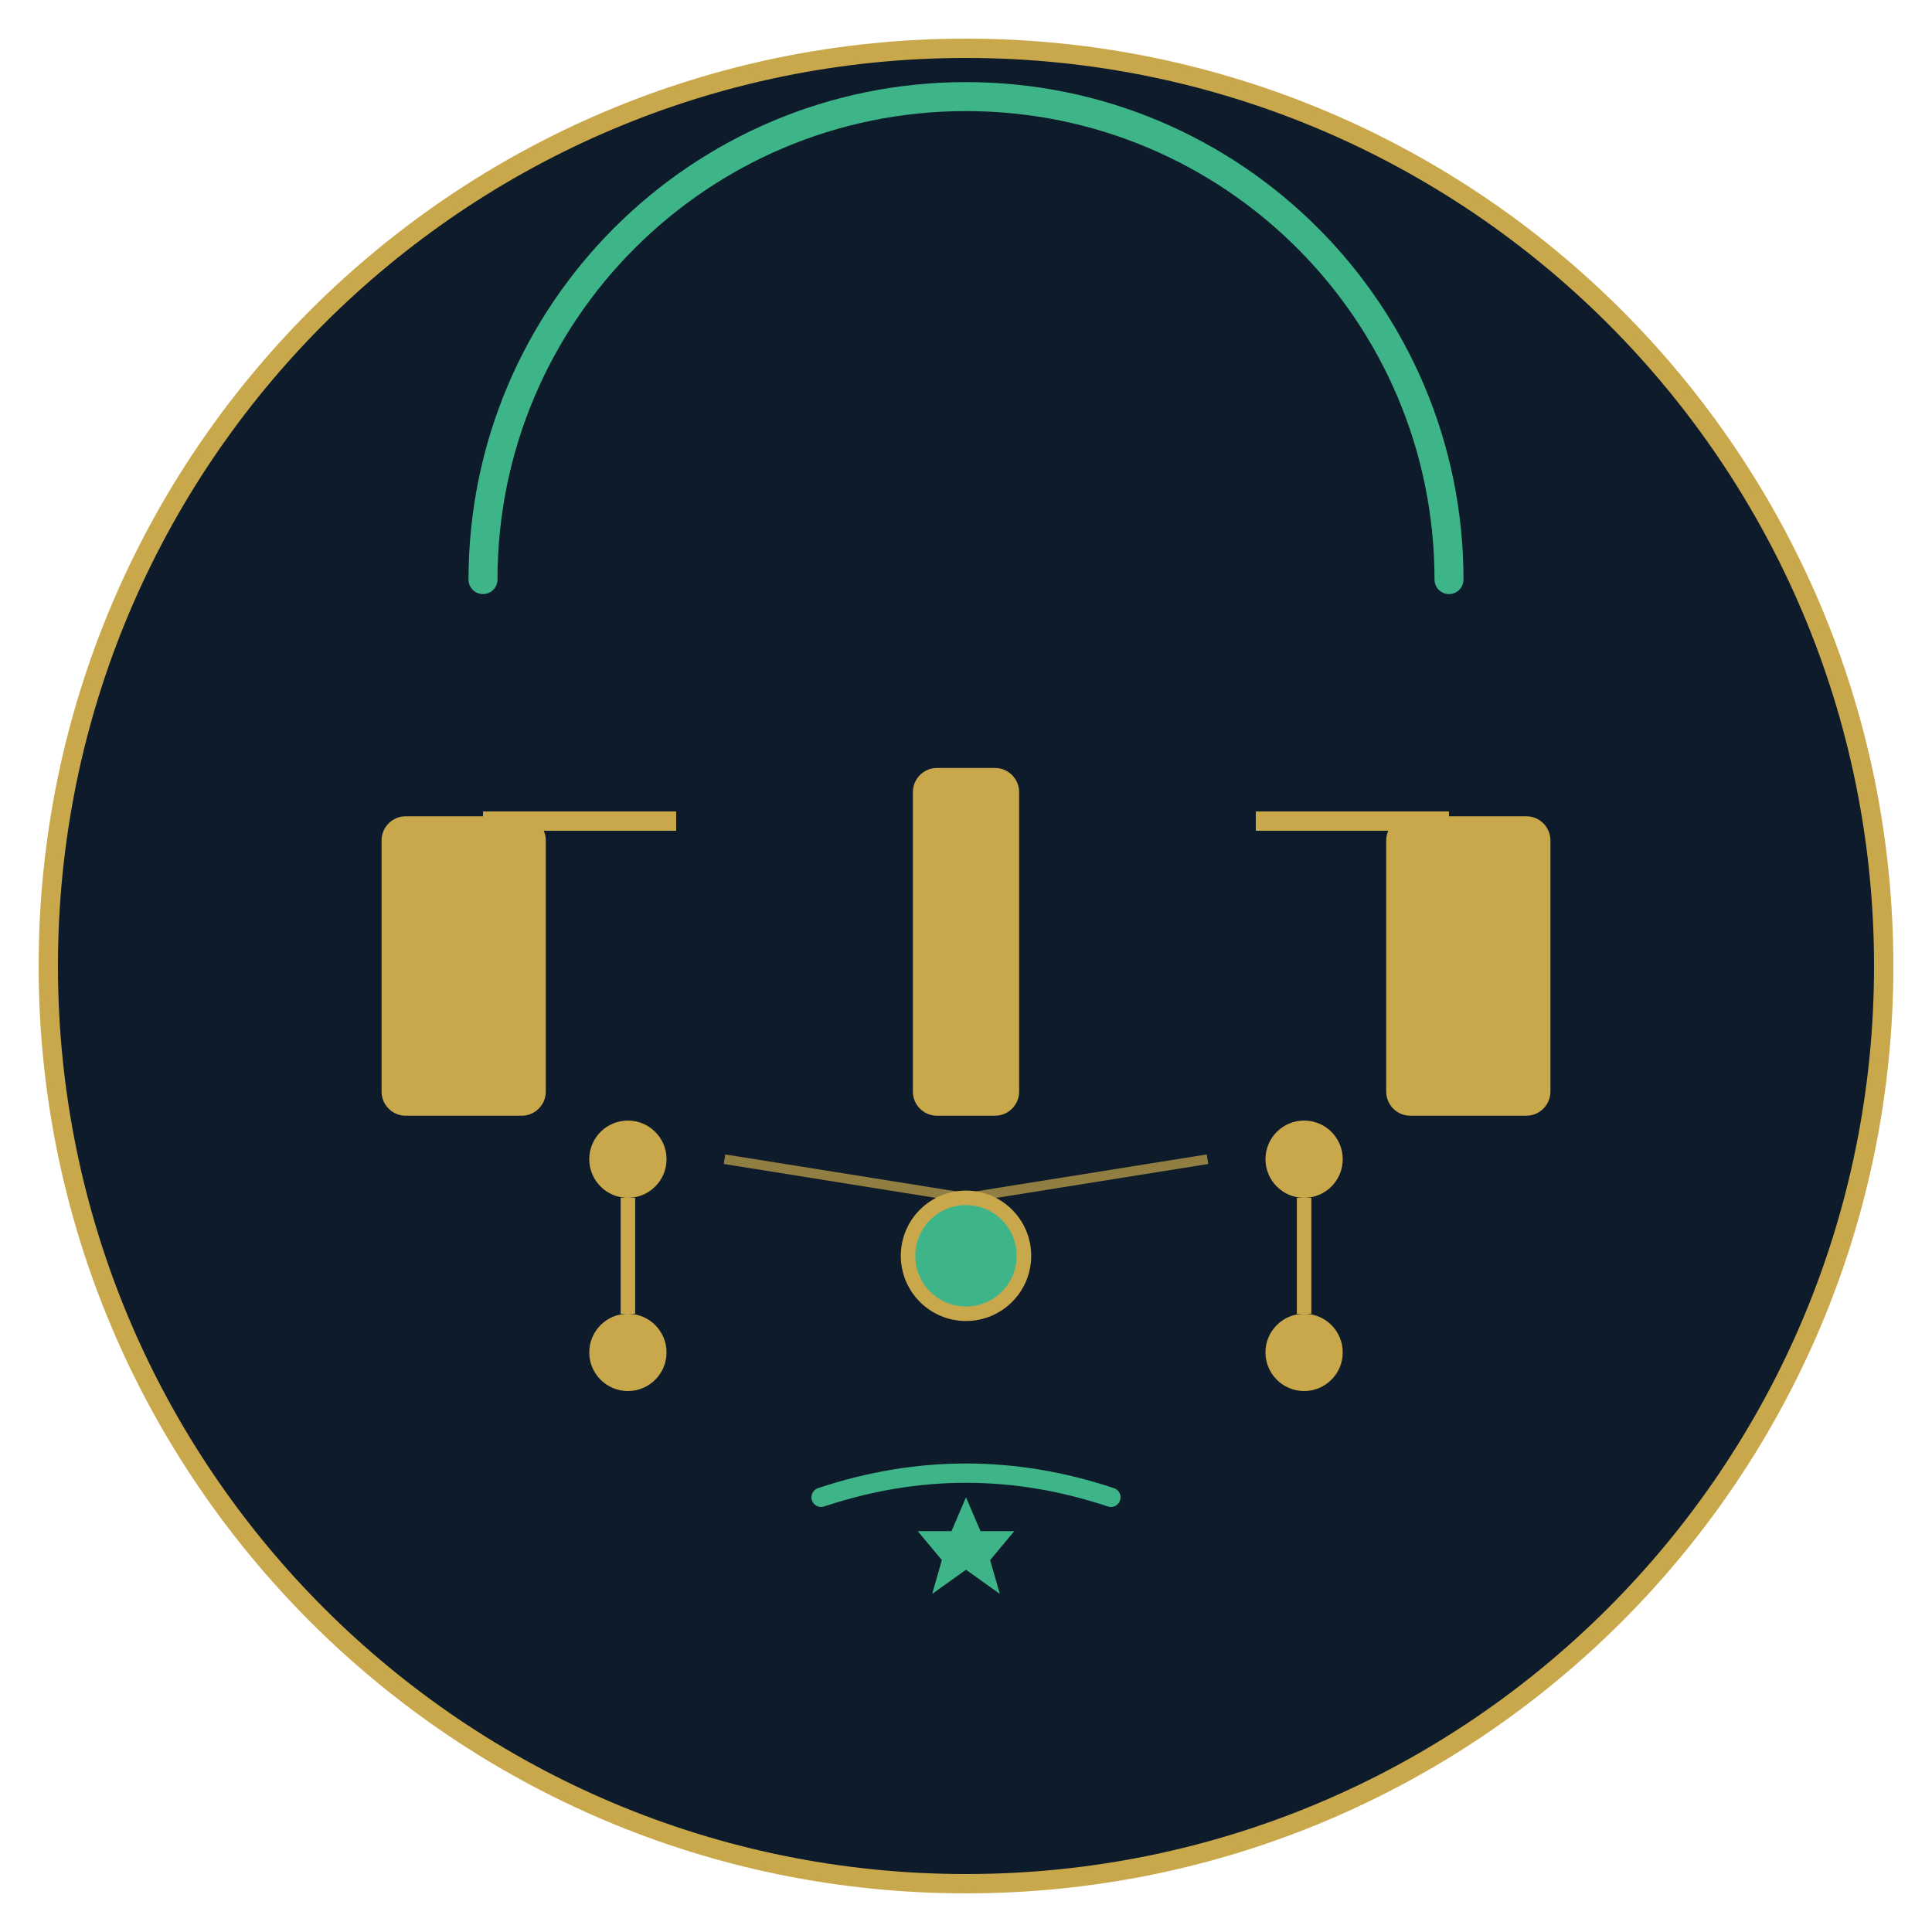
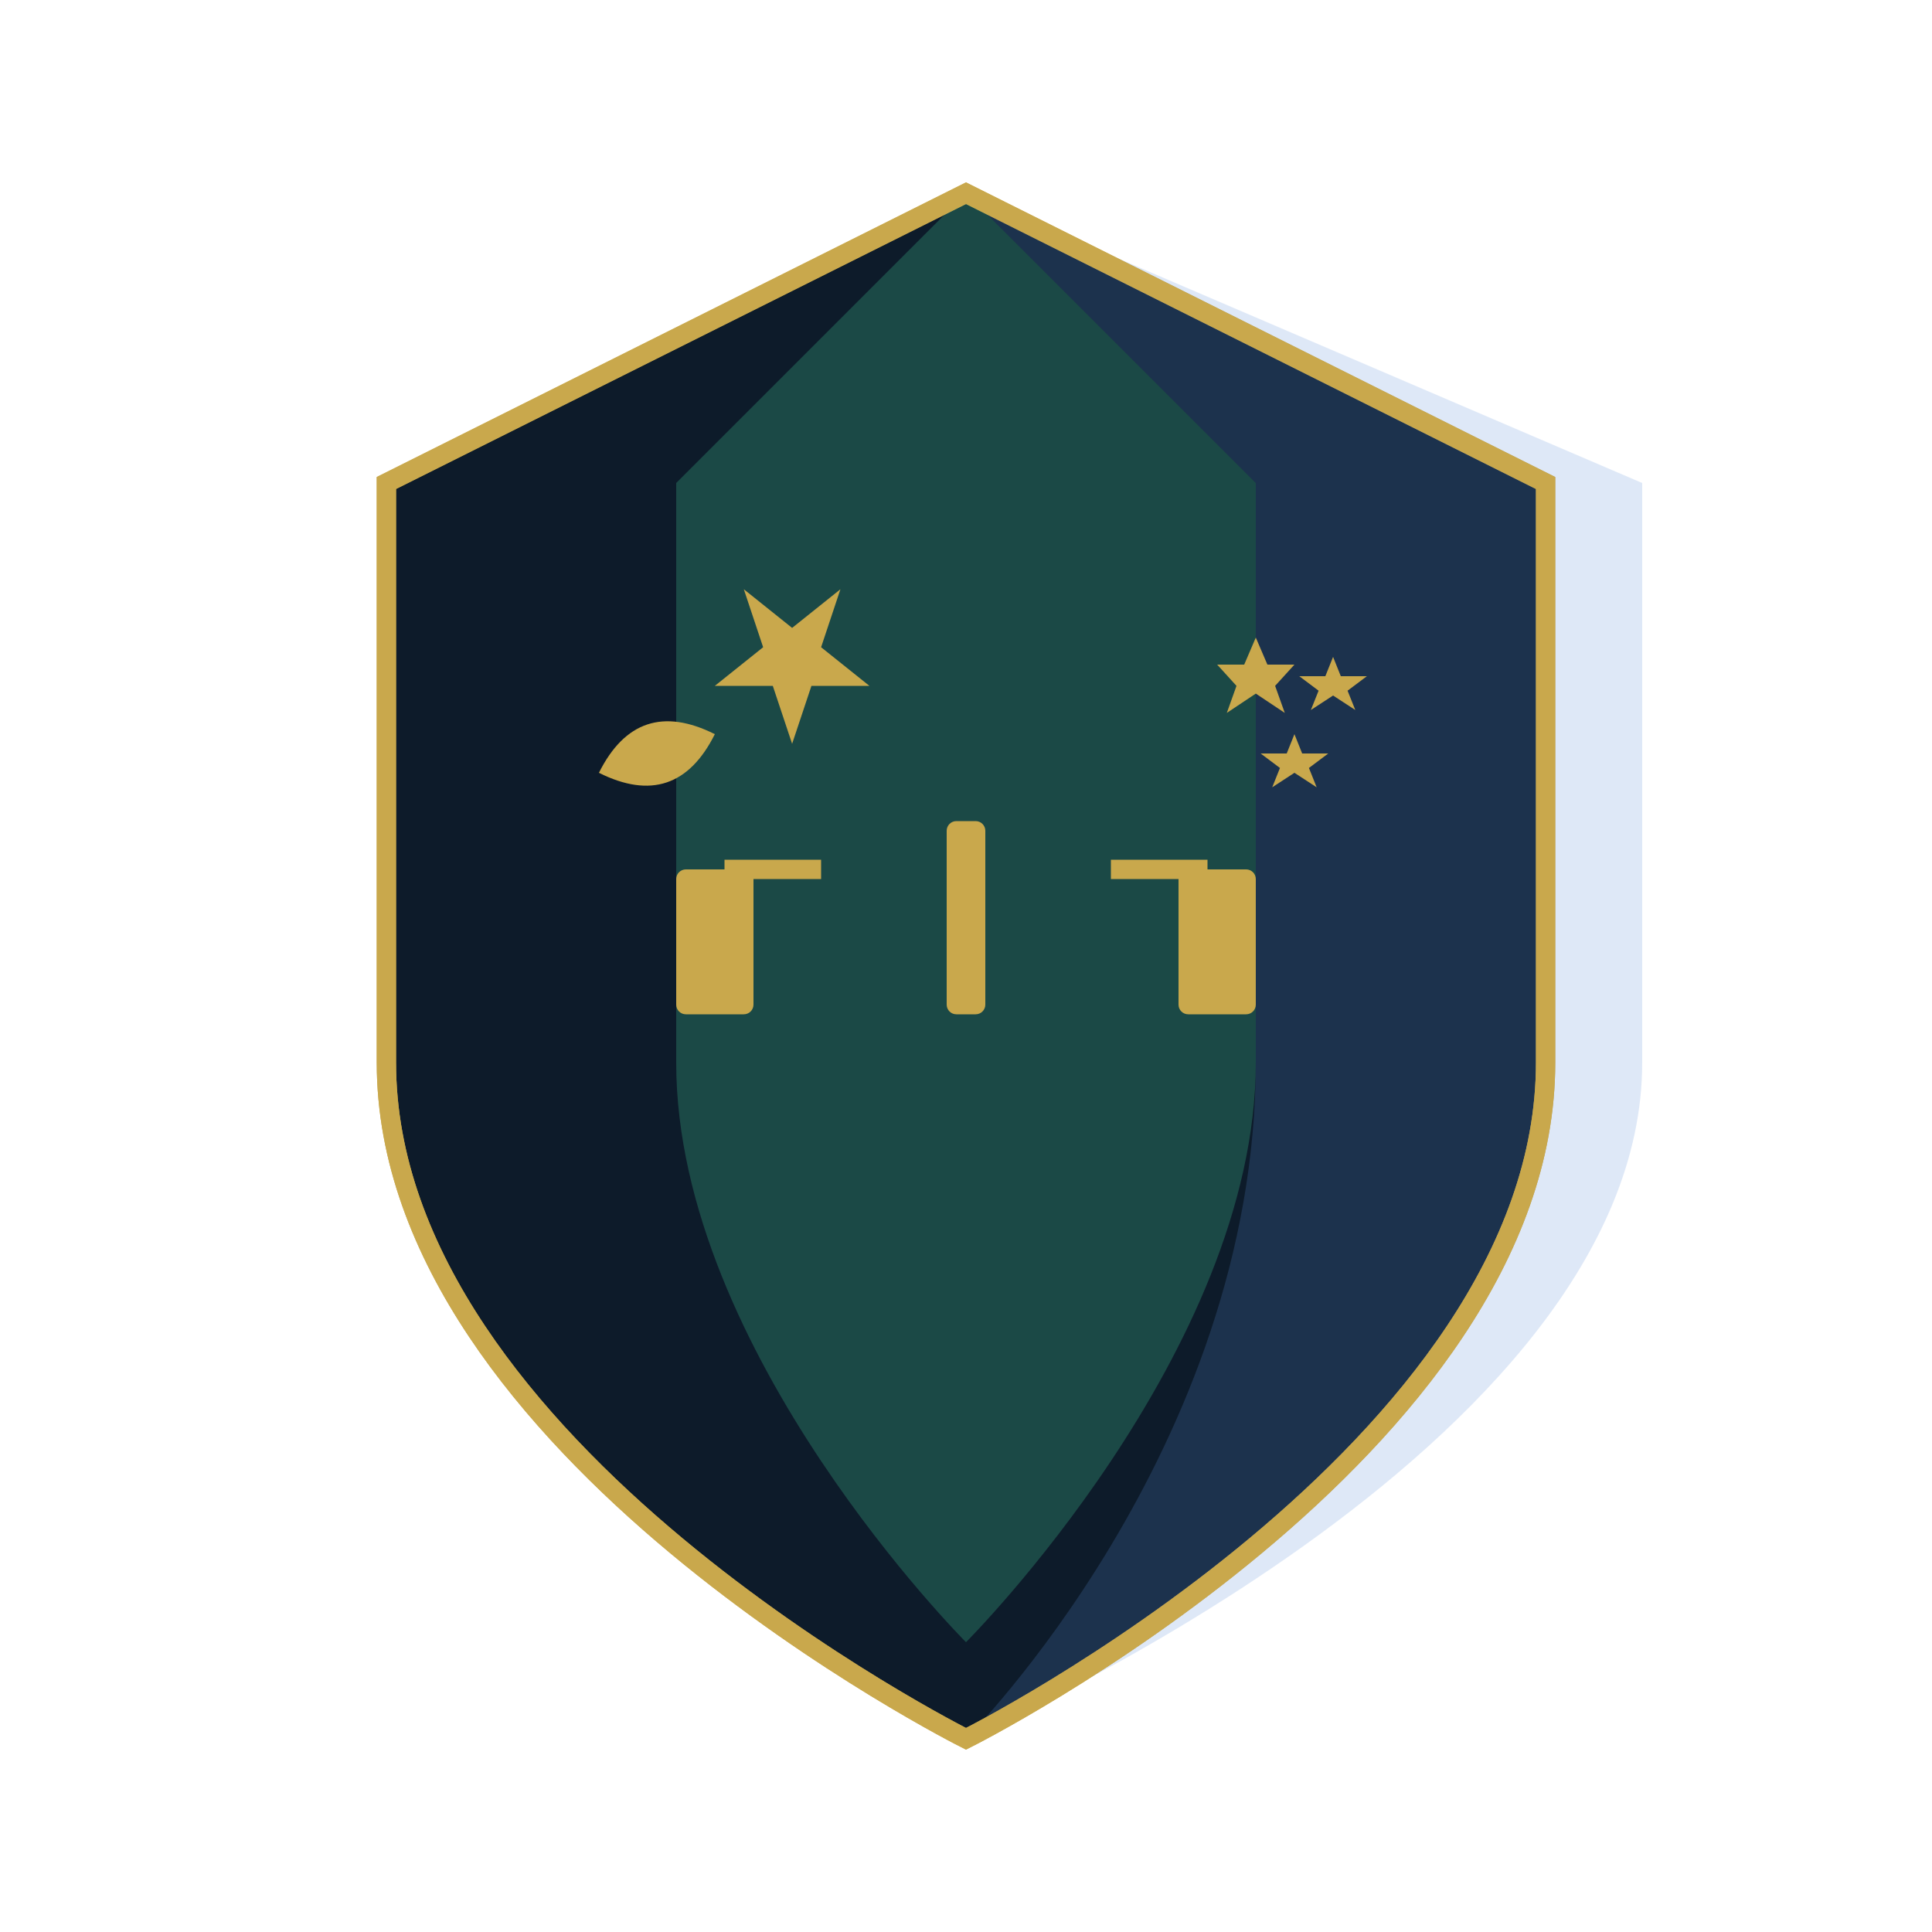
<svg xmlns="http://www.w3.org/2000/svg" viewBox="0 0 200 200">
-   <circle cx="100" cy="100" r="95" fill="#0D1B2A" stroke="#C9A84C" stroke-width="2" />
-   <path d="M 50 60 A 50 50 0 0 1 150 60" fill="none" stroke="#3EB489" stroke-width="3" stroke-linecap="round" />
-   <line x1="70" y1="85" x2="50" y2="85" stroke="#C9A84C" stroke-width="2" />
-   <rect x="40" y="85" width="16" height="30" fill="#C9A84C" stroke="#C9A84C" stroke-width="1" rx="2" />
-   <rect x="95" y="80" width="10" height="35" fill="#C9A84C" stroke="#C9A84C" stroke-width="1" rx="2" />
-   <line x1="130" y1="85" x2="150" y2="85" stroke="#C9A84C" stroke-width="2" />
-   <rect x="144" y="85" width="16" height="30" fill="#C9A84C" stroke="#C9A84C" stroke-width="1" rx="2" />
-   <circle cx="65" cy="120" r="4" fill="#C9A84C" />
-   <circle cx="65" cy="140" r="4" fill="#C9A84C" />
-   <line x1="65" y1="124" x2="65" y2="136" stroke="#C9A84C" stroke-width="1.5" />
-   <circle cx="135" cy="120" r="4" fill="#C9A84C" />
-   <circle cx="135" cy="140" r="4" fill="#C9A84C" />
-   <line x1="135" y1="124" x2="135" y2="136" stroke="#C9A84C" stroke-width="1.5" />
-   <circle cx="100" cy="130" r="6" fill="#3EB489" stroke="#C9A84C" stroke-width="1.5" />
-   <line x1="75" y1="120" x2="100" y2="124" stroke="#C9A84C" stroke-width="1" opacity="0.7" />
-   <line x1="125" y1="120" x2="100" y2="124" stroke="#C9A84C" stroke-width="1" opacity="0.7" />
-   <path d="M 85 155 Q 100 150 115 155" fill="none" stroke="#3EB489" stroke-width="2" stroke-linecap="round" />
-   <g transform="translate(100, 160)">
-     <polygon points="0,-5 1.5,-1.5 5,-1.5 2.5,1.5 3.5,5 0,2.5 -3.5,5 -2.5,1.5 -5,-1.5 -1.5,-1.5" fill="#3EB489" />
+   <path d="M 100 20 L 160 50 L 160 110 C 160 150 100 180 100 180 C 100 180 40 150 40 110 L 40 50 Z" fill="#0D1B2A" stroke="#C9A84C" stroke-width="2" />
+   <path d="M 100 20 L 130 50 L 130 110 C 130 140 100 170 100 170 C 100 170 70 140 70 110 L 70 50 Z" fill="#3EB489" opacity="0.3" />
+   <path d="M 100 20 L 170 50 L 170 110 C 170 150 100 180 100 180 C 100 180 130 150 130 110 L 130 50 Z" fill="#5B8DD9" opacity="0.2" />
+   <g transform="translate(70, 80)">
+     <path d="M -8 0 Q -4 -8 4 -4 Q 0 4 -8 0" fill="#C9A84C" />
+     <polygon points="12,-3 14,-9 20,-9 15,-13 17,-19 12,-15 7,-19 9,-13 4,-9 10,-9" fill="#C9A84C" />
  </g>
-   <circle cx="100" cy="100" r="95" fill="none" stroke="#C9A84C" stroke-width="1" opacity="0.3" />
+   <g transform="translate(100, 95)">
+     <line x1="-15" y1="-5" x2="-25" y2="-5" stroke="#C9A84C" stroke-width="2" />
+     <rect x="-30" y="-5" width="8" height="15" fill="#C9A84C" rx="1" />
+     <rect x="-2" y="-10" width="4" height="20" fill="#C9A84C" rx="1" />
+     <line x1="15" y1="-5" x2="25" y2="-5" stroke="#C9A84C" stroke-width="2" />
+     <rect x="22" y="-5" width="8" height="15" fill="#C9A84C" rx="1" />
+   </g>
+   <g transform="translate(130, 70)">
+     <polygon points="0,-4 1.2,-1.2 4,-1.2 2,1 3,3.8 0,1.8 -3,3.8 -2,1 -4,-1.2 -1.2,-1.2" fill="#C9A84C" />
+     <polygon points="8,-2 8.8,0 11.5,0 9.5,1.5 10.3,3.5 8,2 5.7,3.5 6.5,1.5 4.5,0 7.2,0" fill="#C9A84C" />
+     <polygon points="4,6 4.8,8 7.5,8 5.5,9.5 6.3,11.5 4,10 1.7,11.5 2.5,9.5 0.5,8 3.2,8" fill="#C9A84C" />
+   </g>
+   <path d="M 100 20 L 160 50 L 160 110 C 160 150 100 180 100 180 C 100 180 40 150 40 110 L 40 50 Z" fill="none" stroke="#C9A84C" stroke-width="2" />
</svg>
